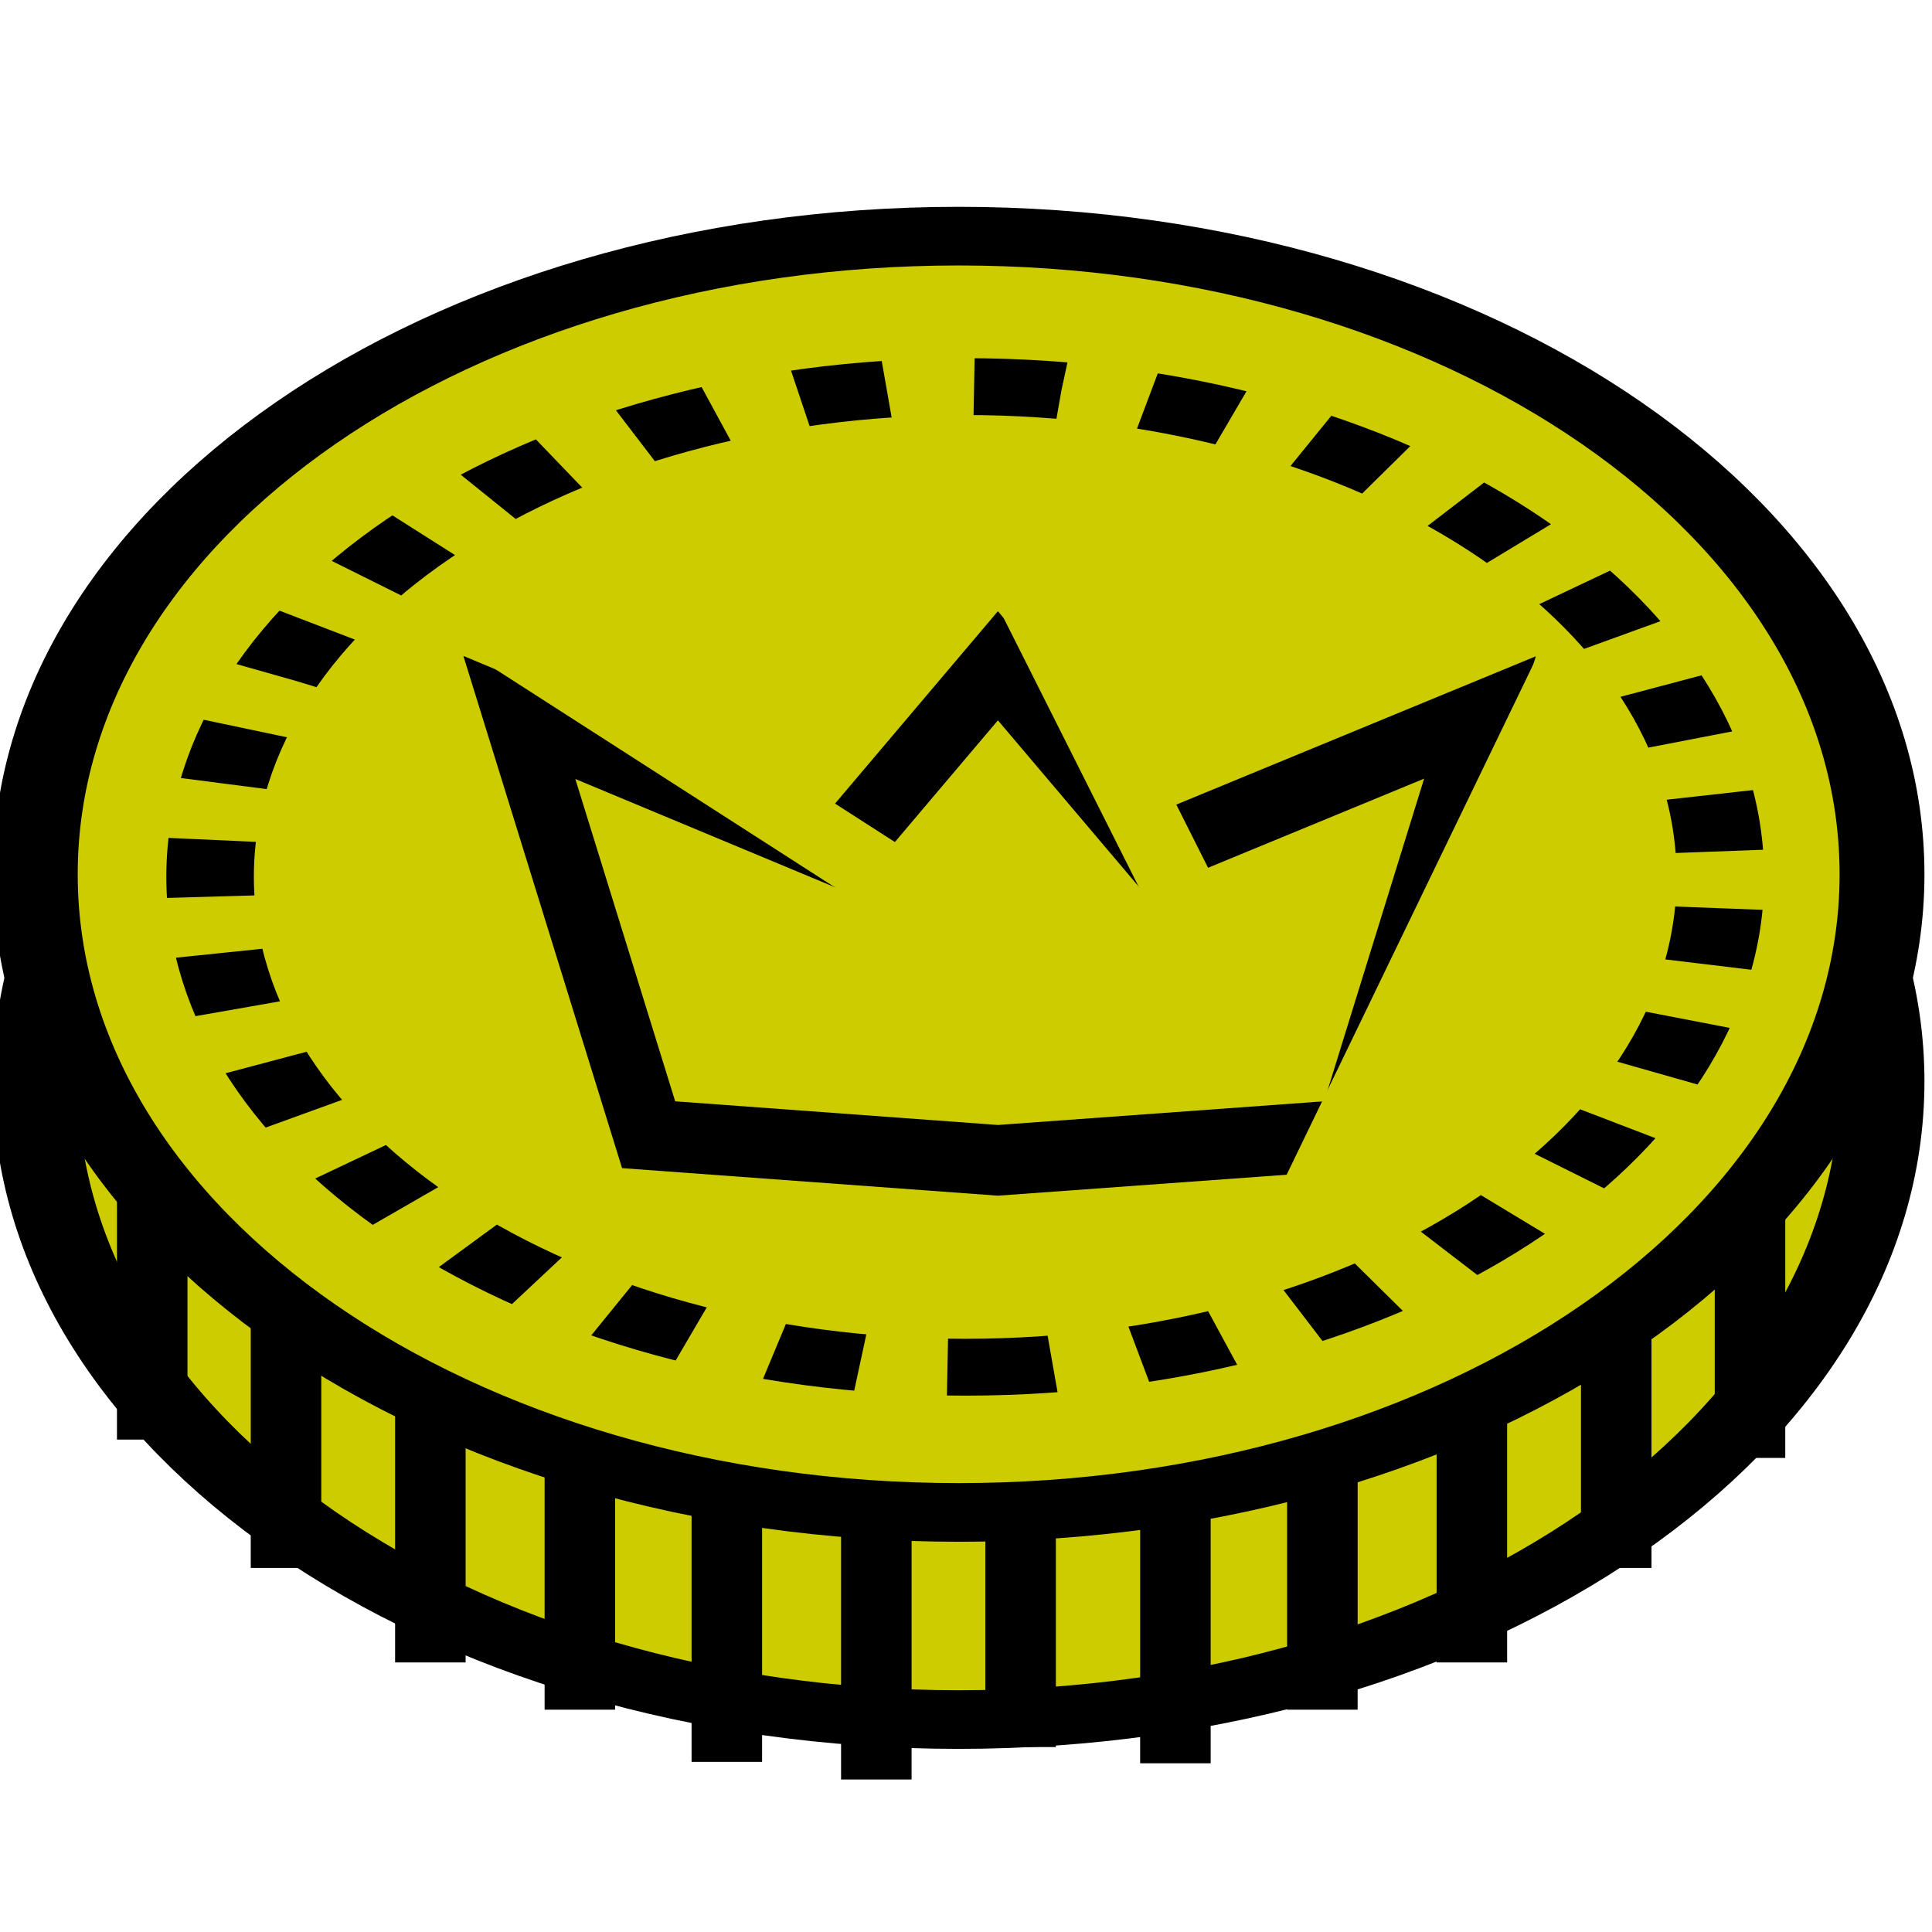
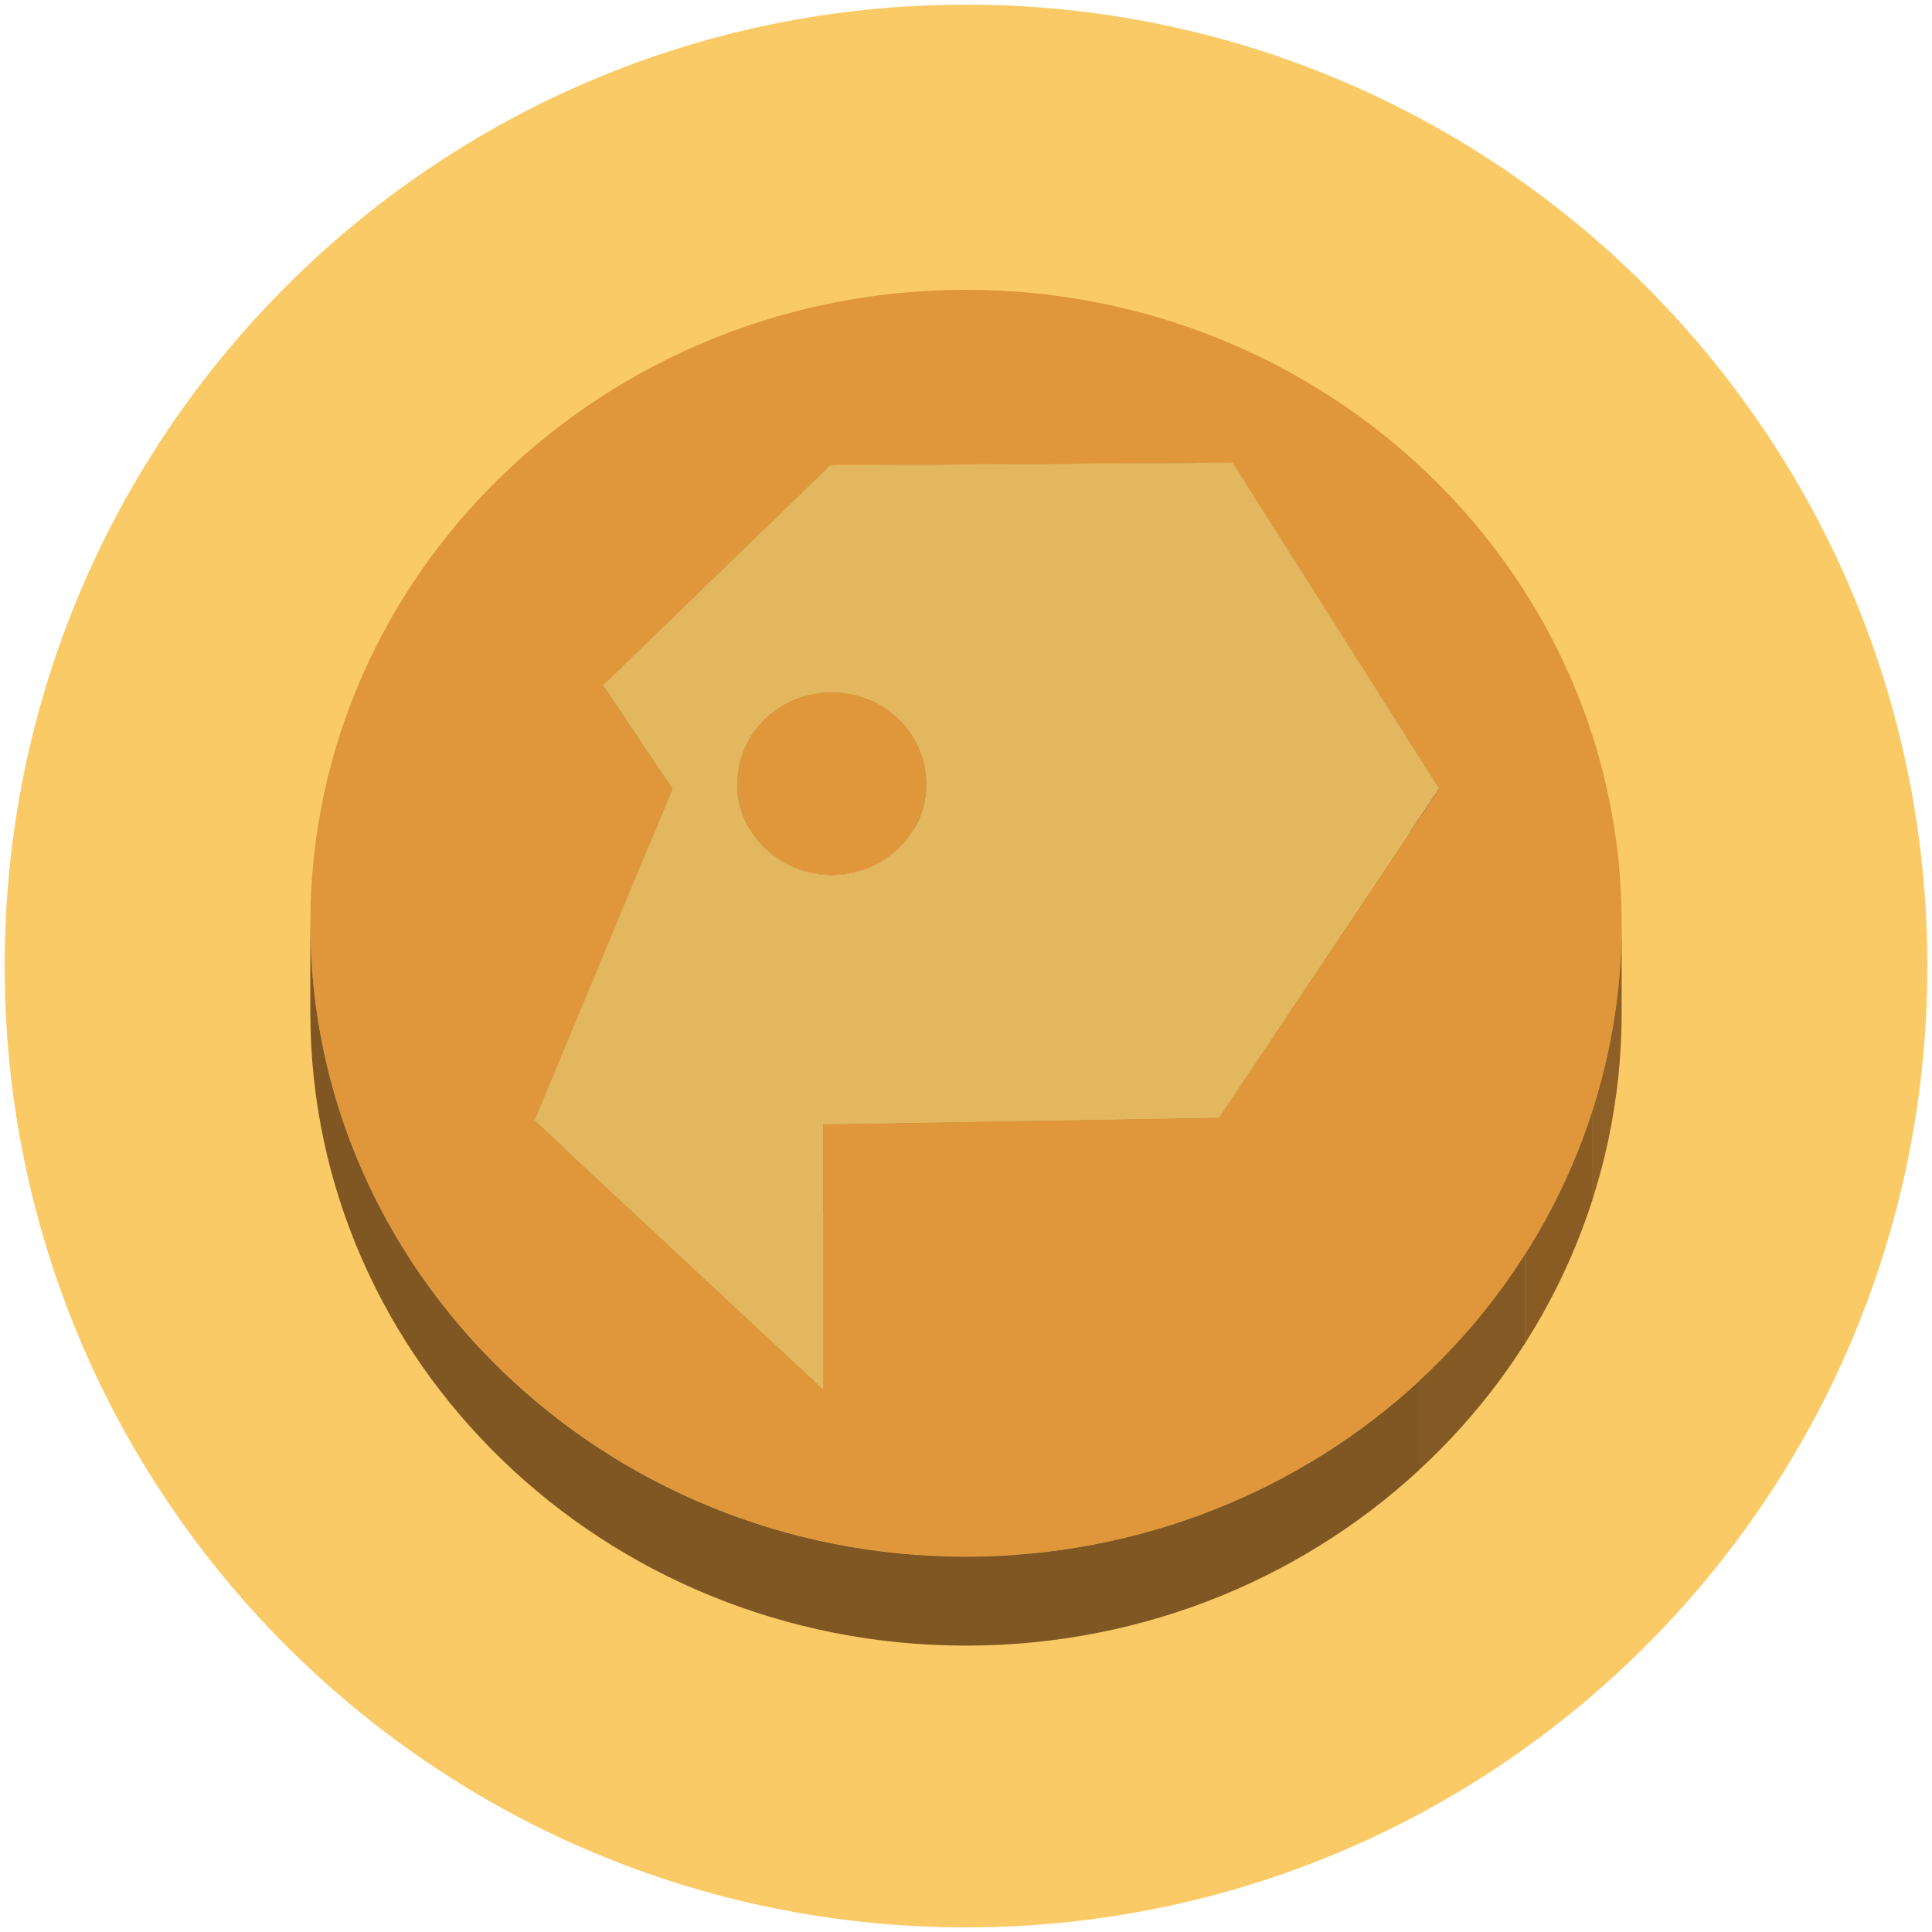
- <svg xmlns="http://www.w3.org/2000/svg" viewBox="0 0 512 512">
-   <g transform="matrix(18.68858,0,0,18.68858,-2271.472,-26544.87)">
-     <path d="m 141.847 1435.71 c 0 4.766 -3.863 8.629 -8.629 8.629 s -8.629 -3.863 -8.629 -8.629 3.863 -8.629 8.629 -8.629 8.629 3.863 8.629 8.629 z" fill="#cc0" stroke="#000" stroke-width=".793" transform="matrix(0,-1.04868,1.5174,0,-2043.409,1575.417)" />
-     <path d="m 141.847 1435.71 c 0 4.766 -3.863 8.629 -8.629 8.629 s -8.629 -3.863 -8.629 -8.629 3.863 -8.629 8.629 -8.629 8.629 3.863 8.629 8.629 z" fill="#cc0" stroke="#000" stroke-width=".793" transform="matrix(0,-1.04868,1.5174,0,-2043.409,1572.48)" />
-     <path d="m 143.741 1433.92 c 0 3.487 -2.827 6.314 -6.314 6.314 s -6.314 -2.827 -6.314 -6.314 2.827 -6.314 6.314 -6.314 6.314 2.827 6.314 6.314 z" fill="#cc0" stroke="#000" stroke-dasharray="0.732, 0.732" stroke-width=".732" transform="matrix(0,1.10116,1.69592,0,-2296.583,1281.485)" />
-     <path d="m 135.694 1429.82 -2.229 2.633 -4.557 -1.9 1.833 5.917 4.953 0.363 5.003 -0.363 1.833 -5.917 -4.606 1.9 z" fill="#cc0" stroke="#000" />
-     <path d="m 127.646 1440.43 v 3.523" fill="none" stroke="#000" />
-     <path d="m 125.599 1439.09 v 3.523" fill="none" stroke="#000" />
-     <path d="m 123.702 1437.27 v 3.523" fill="none" stroke="#000" />
-     <path d="m 129.766 1441.1 v 3.523" fill="none" stroke="#000" />
-     <path d="m 142.415 1440.43 v 3.523" fill="none" stroke="#000" />
-     <path d="m 144.462 1439.09 v 3.523" fill="none" stroke="#000" />
-     <path d="m 146.359 1437.53 v 3.523" fill="none" stroke="#000" />
-     <path d="m 140.295 1441.1 v 3.523" fill="none" stroke="#000" />
-     <path d="m 133.97 1442.09 v 3.523" fill="none" stroke="#000" />
-     <path d="m 136.016 1441.63 v 3.523" fill="none" stroke="#000" />
-     <path d="m 131.85 1441.84 v 3.523" fill="none" stroke="#000" />
-     <path d="m 138.211 1441.86 v 3.523" fill="none" stroke="#000" />
-     <path d="m 128.39 1429.16 6.139 3.944" fill="none" stroke="#cc0" />
-     <path d="m 136.203 1428.88 2.268 4.514" fill="none" stroke="#cc0" />
-     <path d="m 143.373 1429.62 -3.744 7.747 1.929 0.013 z" fill="#cc0" />
+ <svg xmlns="http://www.w3.org/2000/svg" width="409pt" height="409pt" viewBox="0 0 409 409" version="1.1">
+   <defs>
+     <clipPath id="clip1">
+       <path d="M 162 146 L 197 146 L 197 185 L 162 185 Z " />
+     </clipPath>
+     <clipPath id="clip2">
+       <path d="M 196.105 165.859 L 196.105 184.73 C 196.105 174.039 187.117 165.391 176.082 165.391 C 165.008 165.391 156.059 174.039 156.059 184.73 L 156.059 165.859 C 156.059 155.164 165.047 146.516 176.082 146.516 C 187.16 146.516 196.105 155.164 196.105 165.859 Z " />
+     </clipPath>
+     <clipPath id="clip3">
+       <path d="M 159 151 L 163 151 L 163 175 L 159 175 Z " />
+     </clipPath>
+     <clipPath id="clip4">
+       <path d="M 196.105 165.859 L 196.105 184.73 C 196.105 174.039 187.117 165.391 176.082 165.391 C 165.008 165.391 156.059 174.039 156.059 184.73 L 156.059 165.859 C 156.059 155.164 165.047 146.516 176.082 146.516 C 187.16 146.516 196.105 155.164 196.105 165.859 Z " />
+     </clipPath>
+     <clipPath id="clip5">
+       <path d="M 156 155 L 159 155 L 159 180 L 156 180 Z " />
+     </clipPath>
+     <clipPath id="clip6">
+       <path d="M 196.105 165.859 L 196.105 184.73 C 196.105 174.039 187.117 165.391 176.082 165.391 C 165.008 165.391 156.059 174.039 156.059 184.73 L 156.059 165.859 C 156.059 155.164 165.047 146.516 176.082 146.516 C 187.16 146.516 196.105 155.164 196.105 165.859 Z " />
+     </clipPath>
+     <clipPath id="clip7">
+       <path d="M 156 160 L 157 160 L 157 185 L 156 185 Z " />
+     </clipPath>
+     <clipPath id="clip8">
+       <path d="M 196.105 165.859 L 196.105 184.73 C 196.105 174.039 187.117 165.391 176.082 165.391 C 165.008 165.391 156.059 174.039 156.059 184.73 L 156.059 165.859 C 156.059 155.164 165.047 146.516 176.082 146.516 C 187.16 146.516 196.105 155.164 196.105 165.859 Z " />
+     </clipPath>
+     <clipPath id="clip9">
+       <path d="M 195 165 L 197 165 L 197 191 L 195 191 Z " />
+     </clipPath>
+     <clipPath id="clip10">
+       <path d="M 176.082 204.074 C 165.008 204.074 156.059 195.426 156.059 184.73 L 156.059 165.859 C 156.059 176.551 165.047 185.199 176.082 185.199 C 187.16 185.199 196.105 176.551 196.105 165.859 L 196.105 184.73 C 196.105 195.426 187.16 204.074 176.082 204.074 Z " />
+     </clipPath>
+     <clipPath id="clip11">
+       <path d="M 193 171 L 196 171 L 196 195 L 193 195 Z " />
+     </clipPath>
+     <clipPath id="clip12">
+       <path d="M 176.082 204.074 C 165.008 204.074 156.059 195.426 156.059 184.73 L 156.059 165.859 C 156.059 176.551 165.047 185.199 176.082 185.199 C 187.16 185.199 196.105 176.551 196.105 165.859 L 196.105 184.73 C 196.105 195.426 187.16 204.074 176.082 204.074 Z " />
+     </clipPath>
+     <clipPath id="clip13">
+       <path d="M 189 175 L 194 175 L 194 199 L 189 199 Z " />
+     </clipPath>
+     <clipPath id="clip14">
+       <path d="M 176.082 204.074 C 165.008 204.074 156.059 195.426 156.059 184.73 L 156.059 165.859 C 156.059 176.551 165.047 185.199 176.082 185.199 C 187.16 185.199 196.105 176.551 196.105 165.859 L 196.105 184.73 C 196.105 195.426 187.16 204.074 176.082 204.074 Z " />
+     </clipPath>
+     <clipPath id="clip15">
+       <path d="M 156 165 L 190 165 L 190 205 L 156 205 Z " />
+     </clipPath>
+     <clipPath id="clip16">
+       <path d="M 176.082 204.074 C 165.008 204.074 156.059 195.426 156.059 184.73 L 156.059 165.859 C 156.059 176.551 165.047 185.199 176.082 185.199 C 187.16 185.199 196.105 176.551 196.105 165.859 L 196.105 184.73 C 196.105 195.426 187.16 204.074 176.082 204.074 Z " />
+     </clipPath>
+     <clipPath id="clip17">
+       <path d="M 337 195 L 344 195 L 344 254 L 337 254 Z " />
+     </clipPath>
+     <clipPath id="clip18">
+       <path d="M 343.305 195.426 L 343.305 214.301 C 343.305 288.344 281.145 348.375 204.5 348.375 C 127.855 348.375 65.695 288.344 65.695 214.301 L 65.695 195.426 C 65.695 269.473 127.855 329.5 204.5 329.5 C 281.145 329.5 343.305 269.473 343.305 195.426 Z " />
+     </clipPath>
+     <clipPath id="clip19">
+       <path d="M 322 234 L 338 234 L 338 285 L 322 285 Z " />
+     </clipPath>
+     <clipPath id="clip20">
+       <path d="M 343.305 195.426 L 343.305 214.301 C 343.305 288.344 281.145 348.375 204.5 348.375 C 127.855 348.375 65.695 288.344 65.695 214.301 L 65.695 195.426 C 65.695 269.473 127.855 329.5 204.5 329.5 C 281.145 329.5 343.305 269.473 343.305 195.426 Z " />
+     </clipPath>
+     <clipPath id="clip21">
+       <path d="M 300 265 L 323 265 L 323 312 L 300 312 Z " />
+     </clipPath>
+     <clipPath id="clip22">
+       <path d="M 343.305 195.426 L 343.305 214.301 C 343.305 288.344 281.145 348.375 204.5 348.375 C 127.855 348.375 65.695 288.344 65.695 214.301 L 65.695 195.426 C 65.695 269.473 127.855 329.5 204.5 329.5 C 281.145 329.5 343.305 269.473 343.305 195.426 Z " />
+     </clipPath>
+     <clipPath id="clip23">
+       <path d="M 65 195 L 301 195 L 301 349 L 65 349 Z " />
+     </clipPath>
+     <clipPath id="clip24">
+       <path d="M 343.305 195.426 L 343.305 214.301 C 343.305 288.344 281.145 348.375 204.5 348.375 C 127.855 348.375 65.695 288.344 65.695 214.301 L 65.695 195.426 C 65.695 269.473 127.855 329.5 204.5 329.5 C 281.145 329.5 343.305 269.473 343.305 195.426 Z " />
+     </clipPath>
+   </defs>
+   <g id="surface1">
+     <path style=" stroke:none;fill-rule:nonzero;fill:rgb(98.039%,79.216%,40%);fill-opacity:1;" d="M 408.02 204.5 C 408.02 316.902 316.902 408.02 204.5 408.02 C 92.098 408.02 0.98 316.902 0.98 204.5 C 0.98 92.098 92.098 0.98 204.5 0.98 C 316.902 0.98 408.02 92.098 408.02 204.5 Z " />
+     <path style=" stroke:none;fill-rule:nonzero;fill:rgb(48.627%,32.549%,12.941%);fill-opacity:1;" d="M 260.949 97.945 L 260.949 116.82 L 175.699 117.332 L 175.699 98.5 Z " />
+     <path style=" stroke:none;fill-rule:nonzero;fill:rgb(52.157%,34.902%,13.725%);fill-opacity:1;" d="M 175.699 98.5 L 175.699 117.332 L 127.641 163.984 L 127.641 145.109 Z " />
+     <g clip-path="url(#clip1)" clip-rule="nonzero">
+       <g clip-path="url(#clip2)" clip-rule="nonzero">
+         <path style=" stroke:none;fill-rule:nonzero;fill:rgb(50.98%,41.176%,20.784%);fill-opacity:1;" d="M 196.105 165.859 L 196.105 184.73 C 196.105 174.039 187.117 165.391 176.082 165.391 C 170.715 165.391 165.859 167.434 162.238 170.758 L 162.238 151.883 C 165.816 148.562 170.715 146.516 176.082 146.516 C 187.16 146.516 196.105 155.164 196.105 165.859 " />
+       </g>
+     </g>
+     <g clip-path="url(#clip3)" clip-rule="nonzero">
+       <g clip-path="url(#clip4)" clip-rule="nonzero">
+         <path style=" stroke:none;fill-rule:nonzero;fill:rgb(52.941%,42.745%,21.569%);fill-opacity:1;" d="M 162.238 151.883 L 162.238 170.758 C 161 171.906 159.895 173.188 159 174.633 L 159 155.762 C 159.895 154.312 161 153.035 162.238 151.883 " />
+       </g>
+     </g>
+     <g clip-path="url(#clip5)" clip-rule="nonzero">
+       <g clip-path="url(#clip6)" clip-rule="nonzero">
+         <path style=" stroke:none;fill-rule:nonzero;fill:rgb(54.902%,44.314%,22.353%);fill-opacity:1;" d="M 159 155.762 L 159 174.633 C 158.148 175.996 157.422 177.488 156.91 179.066 L 156.91 160.191 C 157.422 158.617 158.148 157.125 159 155.762 " />
+       </g>
+     </g>
+     <g clip-path="url(#clip7)" clip-rule="nonzero">
+       <g clip-path="url(#clip8)" clip-rule="nonzero">
+         <path style=" stroke:none;fill-rule:nonzero;fill:rgb(56.863%,45.882%,23.137%);fill-opacity:1;" d="M 156.91 160.191 L 156.91 179.066 C 156.355 180.855 156.016 182.773 156.016 184.773 L 156.016 165.902 C 156.059 163.898 156.355 161.98 156.91 160.191 " />
+       </g>
+     </g>
+     <path style=" stroke:none;fill-rule:nonzero;fill:rgb(49.02%,39.608%,20%);fill-opacity:1;" d="M 142.383 166.922 L 142.383 185.797 L 127.641 163.984 L 127.641 145.109 Z " />
+     <path style=" stroke:none;fill-rule:nonzero;fill:rgb(48.627%,32.549%,12.941%);fill-opacity:1;" d="M 304.703 166.922 L 304.703 185.797 L 260.949 116.82 L 260.949 97.945 Z " />
+     <g clip-path="url(#clip9)" clip-rule="nonzero">
+       <g clip-path="url(#clip10)" clip-rule="nonzero">
+         <path style=" stroke:none;fill-rule:nonzero;fill:rgb(56.078%,37.647%,14.902%);fill-opacity:1;" d="M 196.105 165.859 L 196.105 184.73 C 196.105 186.734 195.809 188.652 195.211 190.441 L 195.211 171.566 C 195.809 169.777 196.105 167.859 196.105 165.859 " />
+       </g>
+     </g>
+     <g clip-path="url(#clip11)" clip-rule="nonzero">
+       <g clip-path="url(#clip12)" clip-rule="nonzero">
+         <path style=" stroke:none;fill-rule:nonzero;fill:rgb(54.118%,36.078%,14.118%);fill-opacity:1;" d="M 195.254 171.566 L 195.254 190.441 C 194.742 192.016 194.062 193.508 193.168 194.871 L 193.168 175.996 C 194.02 174.633 194.742 173.145 195.254 171.566 " />
+       </g>
+     </g>
+     <g clip-path="url(#clip13)" clip-rule="nonzero">
+       <g clip-path="url(#clip14)" clip-rule="nonzero">
+         <path style=" stroke:none;fill-rule:nonzero;fill:rgb(52.157%,34.902%,13.725%);fill-opacity:1;" d="M 193.168 175.996 L 193.168 194.871 C 192.273 196.277 191.164 197.598 189.93 198.75 L 189.93 179.875 C 191.164 178.723 192.273 177.402 193.168 175.996 " />
+       </g>
+     </g>
+     <g clip-path="url(#clip15)" clip-rule="nonzero">
+       <g clip-path="url(#clip16)" clip-rule="nonzero">
+         <path style=" stroke:none;fill-rule:nonzero;fill:rgb(50.196%,33.725%,13.333%);fill-opacity:1;" d="M 189.93 179.875 L 189.93 198.75 C 186.352 202.07 181.449 204.117 176.082 204.117 C 165.008 204.117 156.059 195.469 156.059 184.773 L 156.059 165.902 C 156.059 176.594 165.047 185.242 176.082 185.242 C 181.449 185.242 186.309 183.199 189.93 179.875 " />
+       </g>
+     </g>
+     <path style=" stroke:none;fill-rule:nonzero;fill:rgb(54.51%,43.922%,22.353%);fill-opacity:1;" d="M 304.703 166.922 L 304.703 185.797 L 258.055 255.453 L 258.055 236.625 Z " />
+     <path style=" stroke:none;fill-rule:nonzero;fill:rgb(54.902%,36.471%,14.51%);fill-opacity:1;" d="M 142.383 166.922 L 142.383 185.797 L 113.156 256.094 L 113.156 237.219 Z " />
+     <path style=" stroke:none;fill-rule:nonzero;fill:rgb(49.02%,39.608%,20%);fill-opacity:1;" d="M 258.055 236.625 L 258.055 255.453 L 174.25 256.859 L 174.25 238.031 Z " />
+     <path style=" stroke:none;fill-rule:nonzero;fill:rgb(49.02%,39.608%,20%);fill-opacity:1;" d="M 174.25 294.141 L 174.25 313.012 L 113.156 256.094 L 113.156 237.219 Z " />
+     <path style=" stroke:none;fill-rule:nonzero;fill:rgb(87.843%,58.824%,23.137%);fill-opacity:1;" d="M 204.5 61.352 C 281.145 61.352 343.305 121.379 343.305 195.426 C 343.305 269.473 281.145 329.5 204.5 329.5 C 127.855 329.5 65.695 269.473 65.695 195.426 C 65.695 121.379 127.855 61.352 204.5 61.352 Z M 258.055 236.625 L 304.703 166.965 L 260.949 97.945 L 175.699 98.457 L 127.641 145.109 L 142.383 166.922 L 113.156 237.219 L 174.25 294.141 L 174.25 238.031 L 258.055 236.625 " />
+     <path style=" stroke:none;fill-rule:nonzero;fill:rgb(87.843%,58.824%,23.137%);fill-opacity:1;" d="M 176.082 146.516 C 187.16 146.516 196.105 155.164 196.105 165.859 C 196.105 176.551 187.117 185.199 176.082 185.199 C 165.008 185.199 156.059 176.551 156.059 165.859 C 156.059 155.164 165.008 146.516 176.082 146.516 Z " />
+     <path style=" stroke:none;fill-rule:nonzero;fill:rgb(89.02%,71.765%,36.471%);fill-opacity:1;" d="M 260.949 97.945 L 304.664 166.922 L 258.055 236.625 L 174.25 238.031 L 174.25 294.141 L 113.156 237.219 L 142.383 166.922 L 127.641 145.109 L 175.742 98.5 Z M 176.082 185.242 C 187.16 185.242 196.105 176.594 196.105 165.902 C 196.105 155.207 187.117 146.559 176.082 146.559 C 165.008 146.559 156.059 155.207 156.059 165.902 C 156.059 176.551 165.008 185.242 176.082 185.242 " />
+     <g clip-path="url(#clip17)" clip-rule="nonzero">
+       <g clip-path="url(#clip18)" clip-rule="nonzero">
+         <path style=" stroke:none;fill-rule:nonzero;fill:rgb(56.078%,37.647%,14.902%);fill-opacity:1;" d="M 343.305 195.426 L 343.305 214.301 C 343.305 228.059 341.176 241.309 337.168 253.793 L 337.168 234.918 C 341.176 222.438 343.305 209.188 343.305 195.426 " />
+       </g>
+     </g>
+     <g clip-path="url(#clip19)" clip-rule="nonzero">
+       <g clip-path="url(#clip20)" clip-rule="nonzero">
+         <path style=" stroke:none;fill-rule:nonzero;fill:rgb(54.118%,36.078%,14.118%);fill-opacity:1;" d="M 337.168 234.961 L 337.168 253.836 C 333.719 264.699 328.863 274.969 322.812 284.469 L 322.812 265.594 C 328.863 256.094 333.719 245.785 337.168 234.961 " />
+       </g>
+     </g>
+     <g clip-path="url(#clip21)" clip-rule="nonzero">
+       <g clip-path="url(#clip22)" clip-rule="nonzero">
+         <path style=" stroke:none;fill-rule:nonzero;fill:rgb(52.157%,34.902%,13.725%);fill-opacity:1;" d="M 322.812 265.551 L 322.812 284.426 C 316.551 294.266 309.008 303.301 300.359 311.223 L 300.359 292.352 C 309.008 284.426 316.551 275.438 322.812 265.551 " />
+       </g>
+     </g>
+     <g clip-path="url(#clip23)" clip-rule="nonzero">
+       <g clip-path="url(#clip24)" clip-rule="nonzero">
+         <path style=" stroke:none;fill-rule:nonzero;fill:rgb(50.196%,33.725%,13.333%);fill-opacity:1;" d="M 300.402 292.391 L 300.402 311.266 C 275.48 334.273 241.695 348.418 204.5 348.418 C 127.855 348.418 65.695 288.387 65.695 214.34 L 65.695 195.469 C 65.695 269.516 127.855 329.543 204.5 329.543 C 241.695 329.5 275.48 315.398 300.402 292.391 " />
+       </g>
+     </g>
  </g>
</svg>
